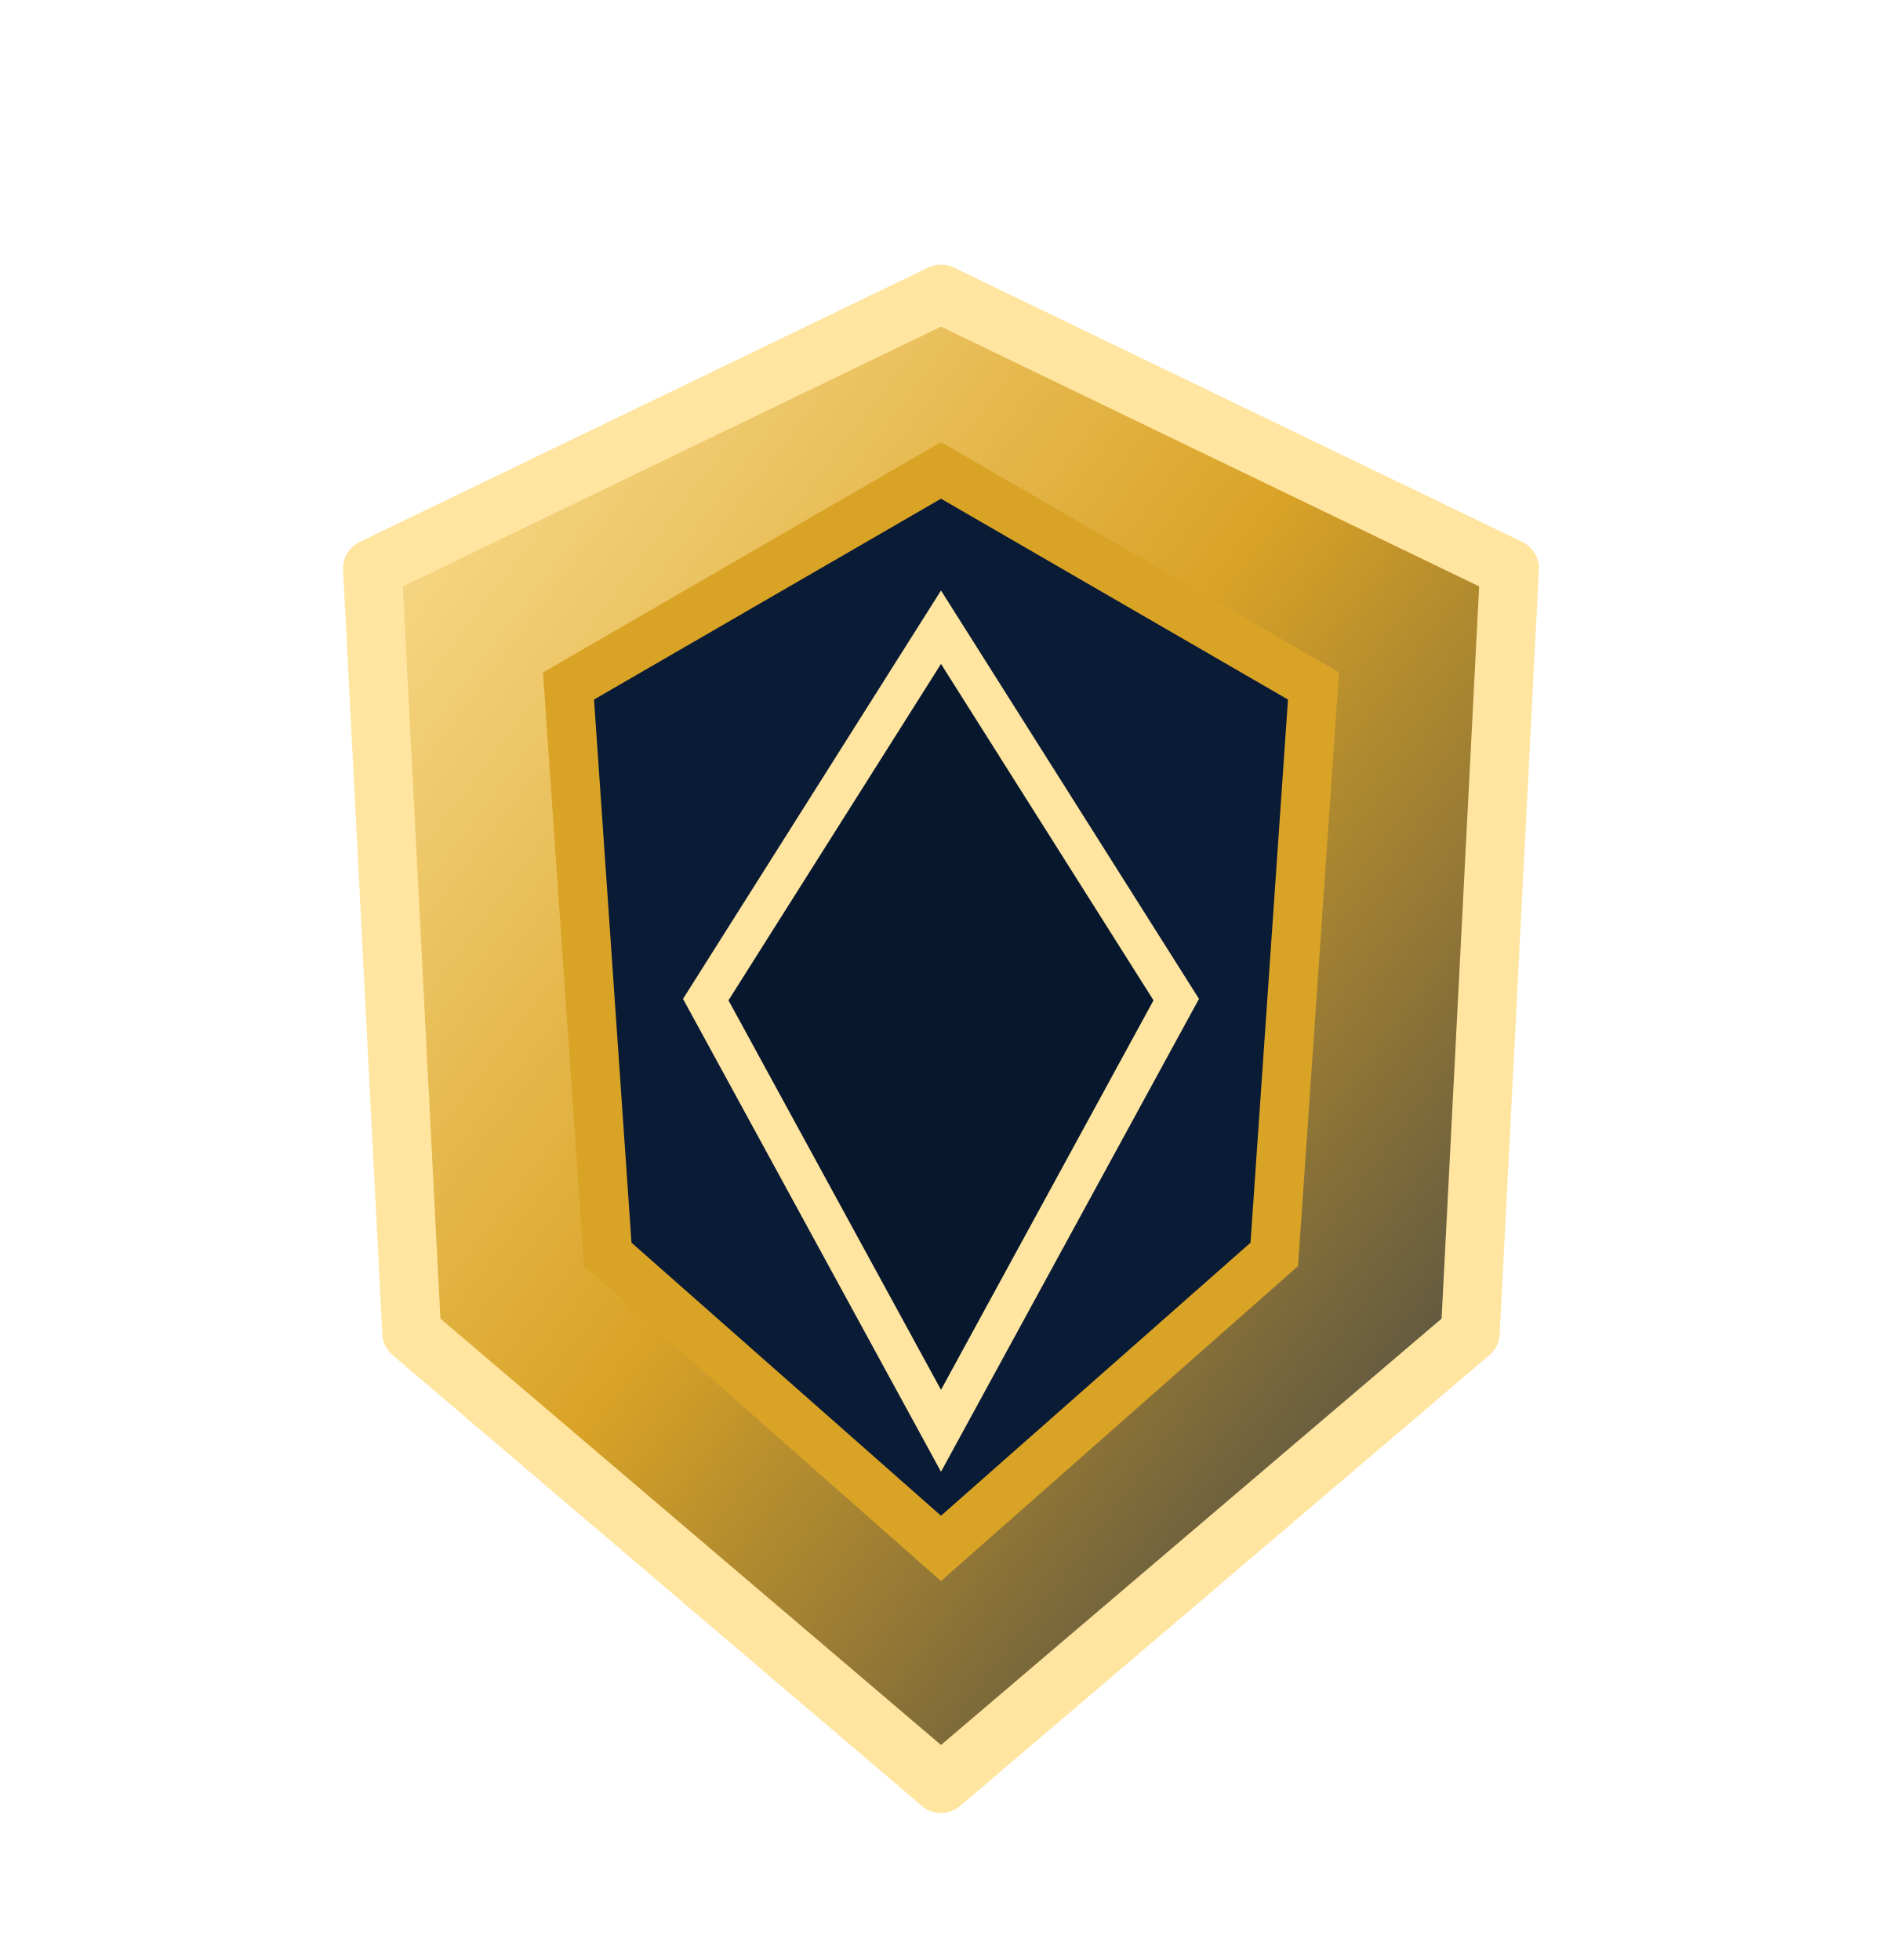
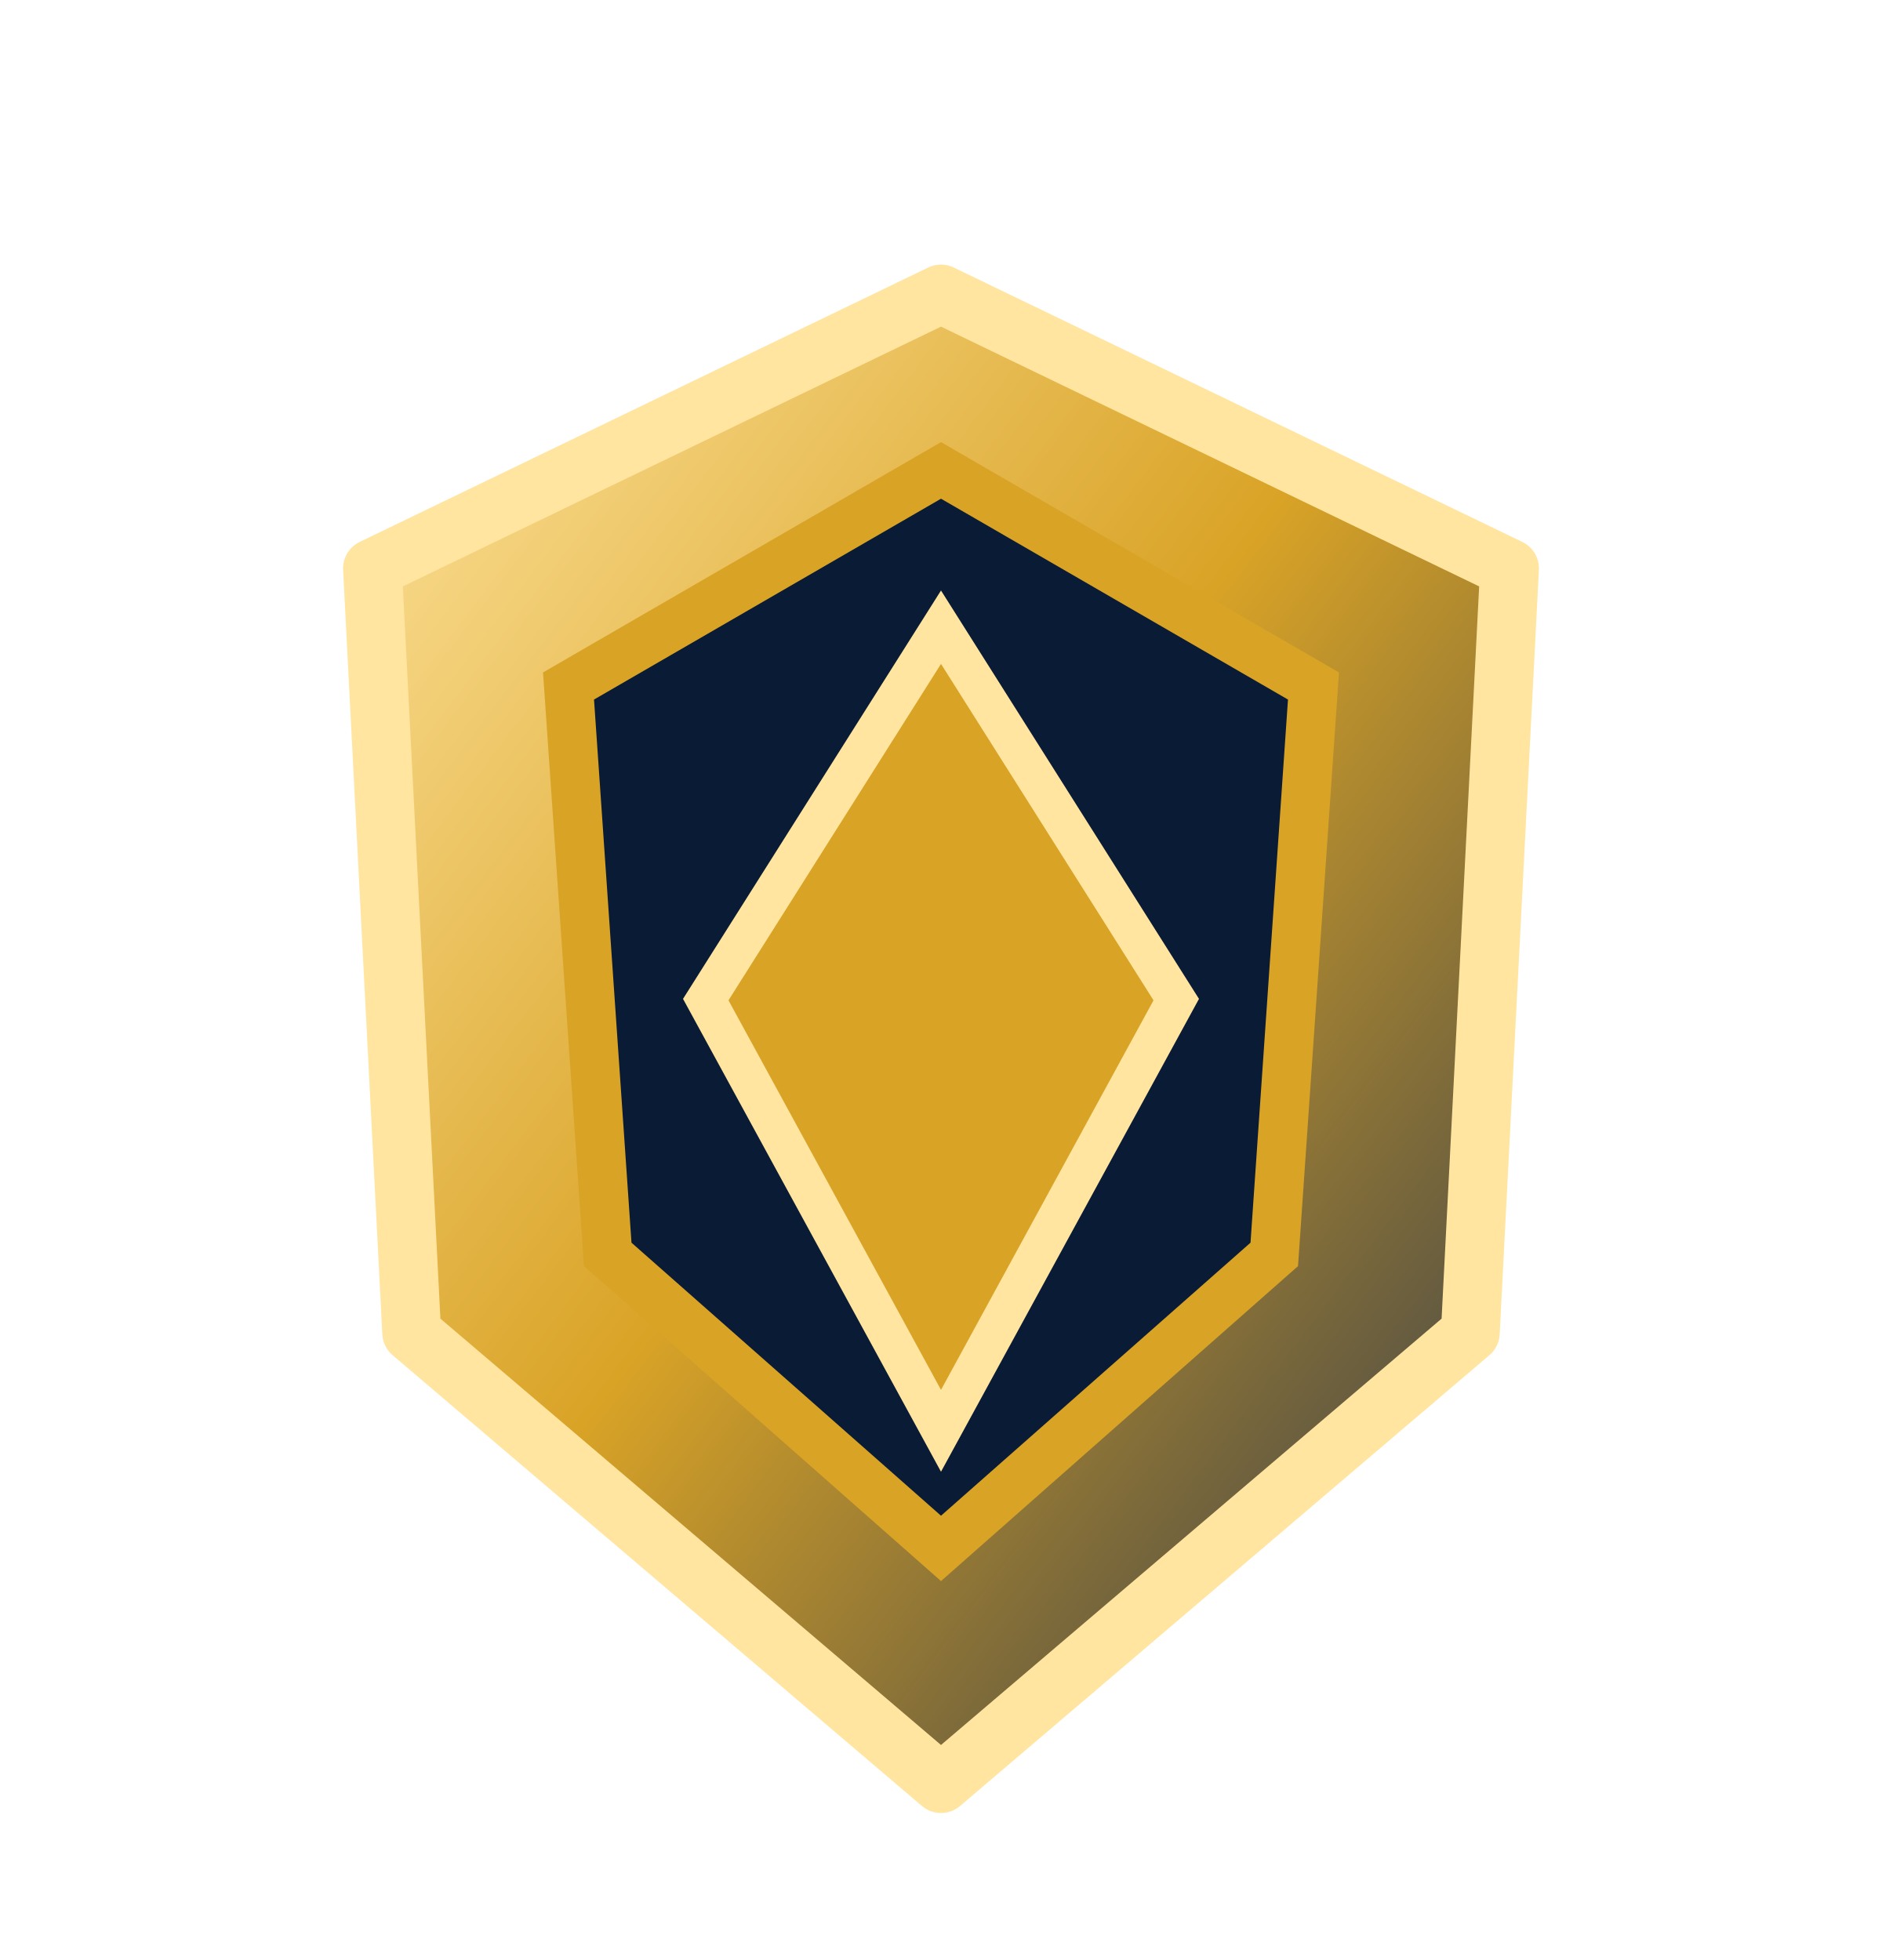
<svg xmlns="http://www.w3.org/2000/svg" viewBox="0 0 96 100" role="img" aria-label="gold">
  <defs>
    <linearGradient id="m" x1="0" x2="1" y1="0" y2="1">
      <stop stop-color="#ffe5a0" />
      <stop offset=".47" stop-color="#d9a326" />
      <stop offset="1" stop-color="#24334e" />
    </linearGradient>
  </defs>
  <path d="M48 15 L77 29 L75 68 L48 91 L21 68 L19 29 Z" fill="url(#m)" stroke="#ffe5a0" stroke-width="3" stroke-linejoin="round" />
  <path d="M48 24 L67 35 L65 64 L48 79 L31 64 L29 35 Z" fill="#0a1b36" stroke="#d9a326" stroke-width="2.5" />
-   <path d="M48 32 L60 51 L48 73 L36 51 Z" fill="#07182e" stroke="#ffe5a0" stroke-width="2" />
+   <path d="M48 32 L60 51 L48 73 L36 51 Z" fill="#d9a326" stroke="#ffe5a0" stroke-width="2" />
</svg>
